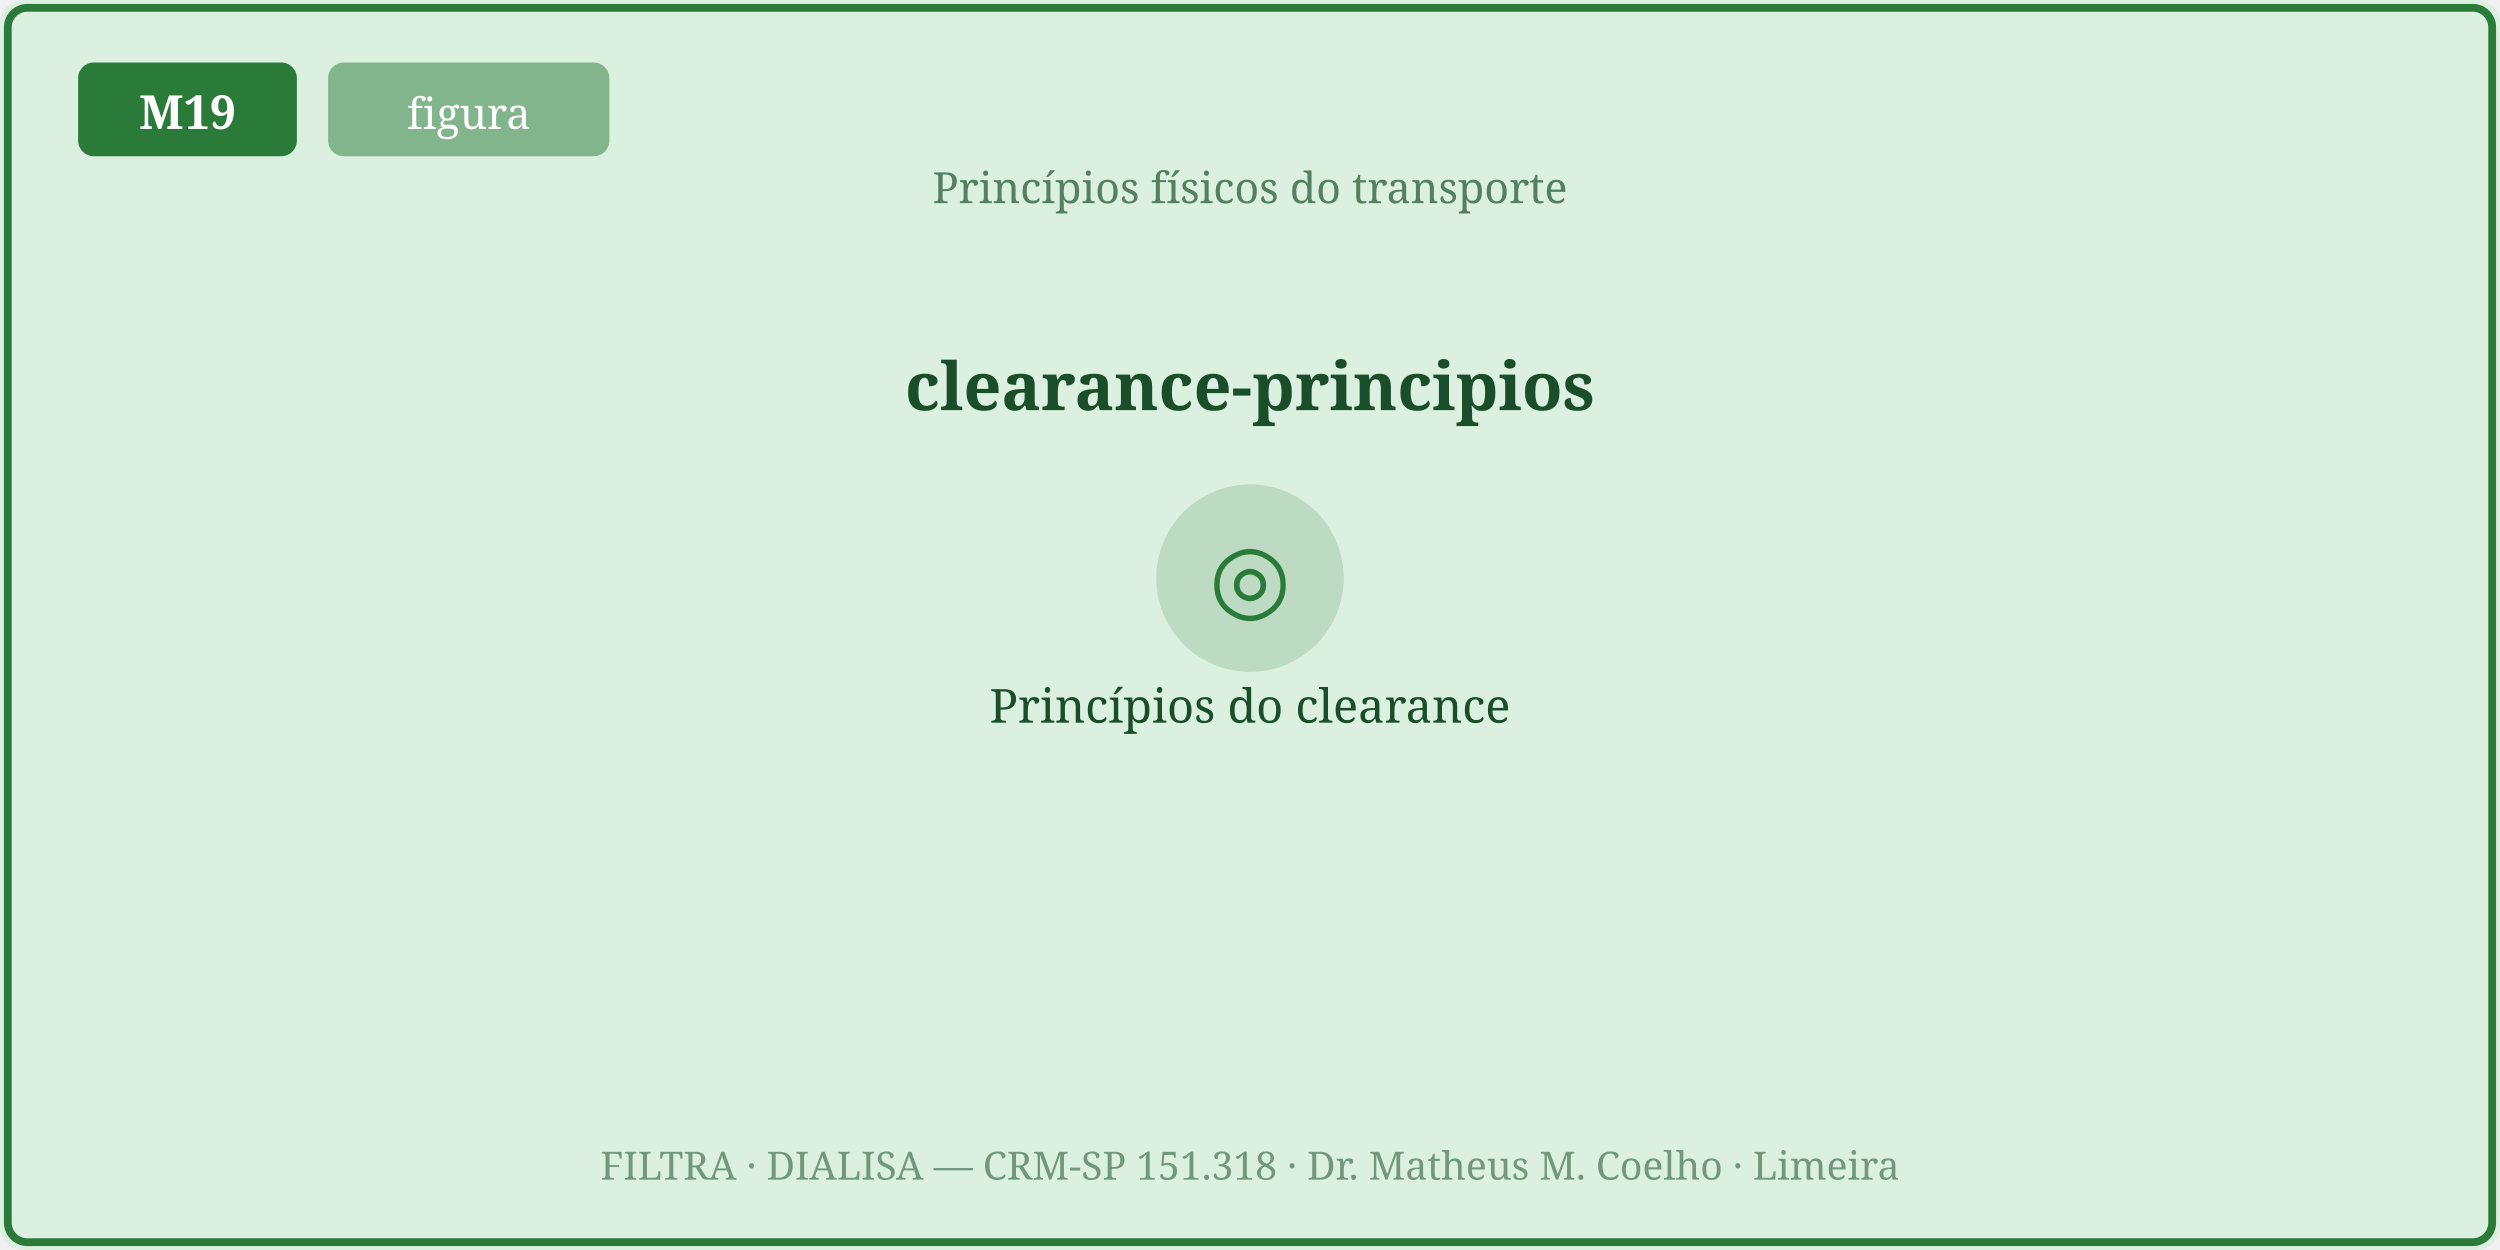
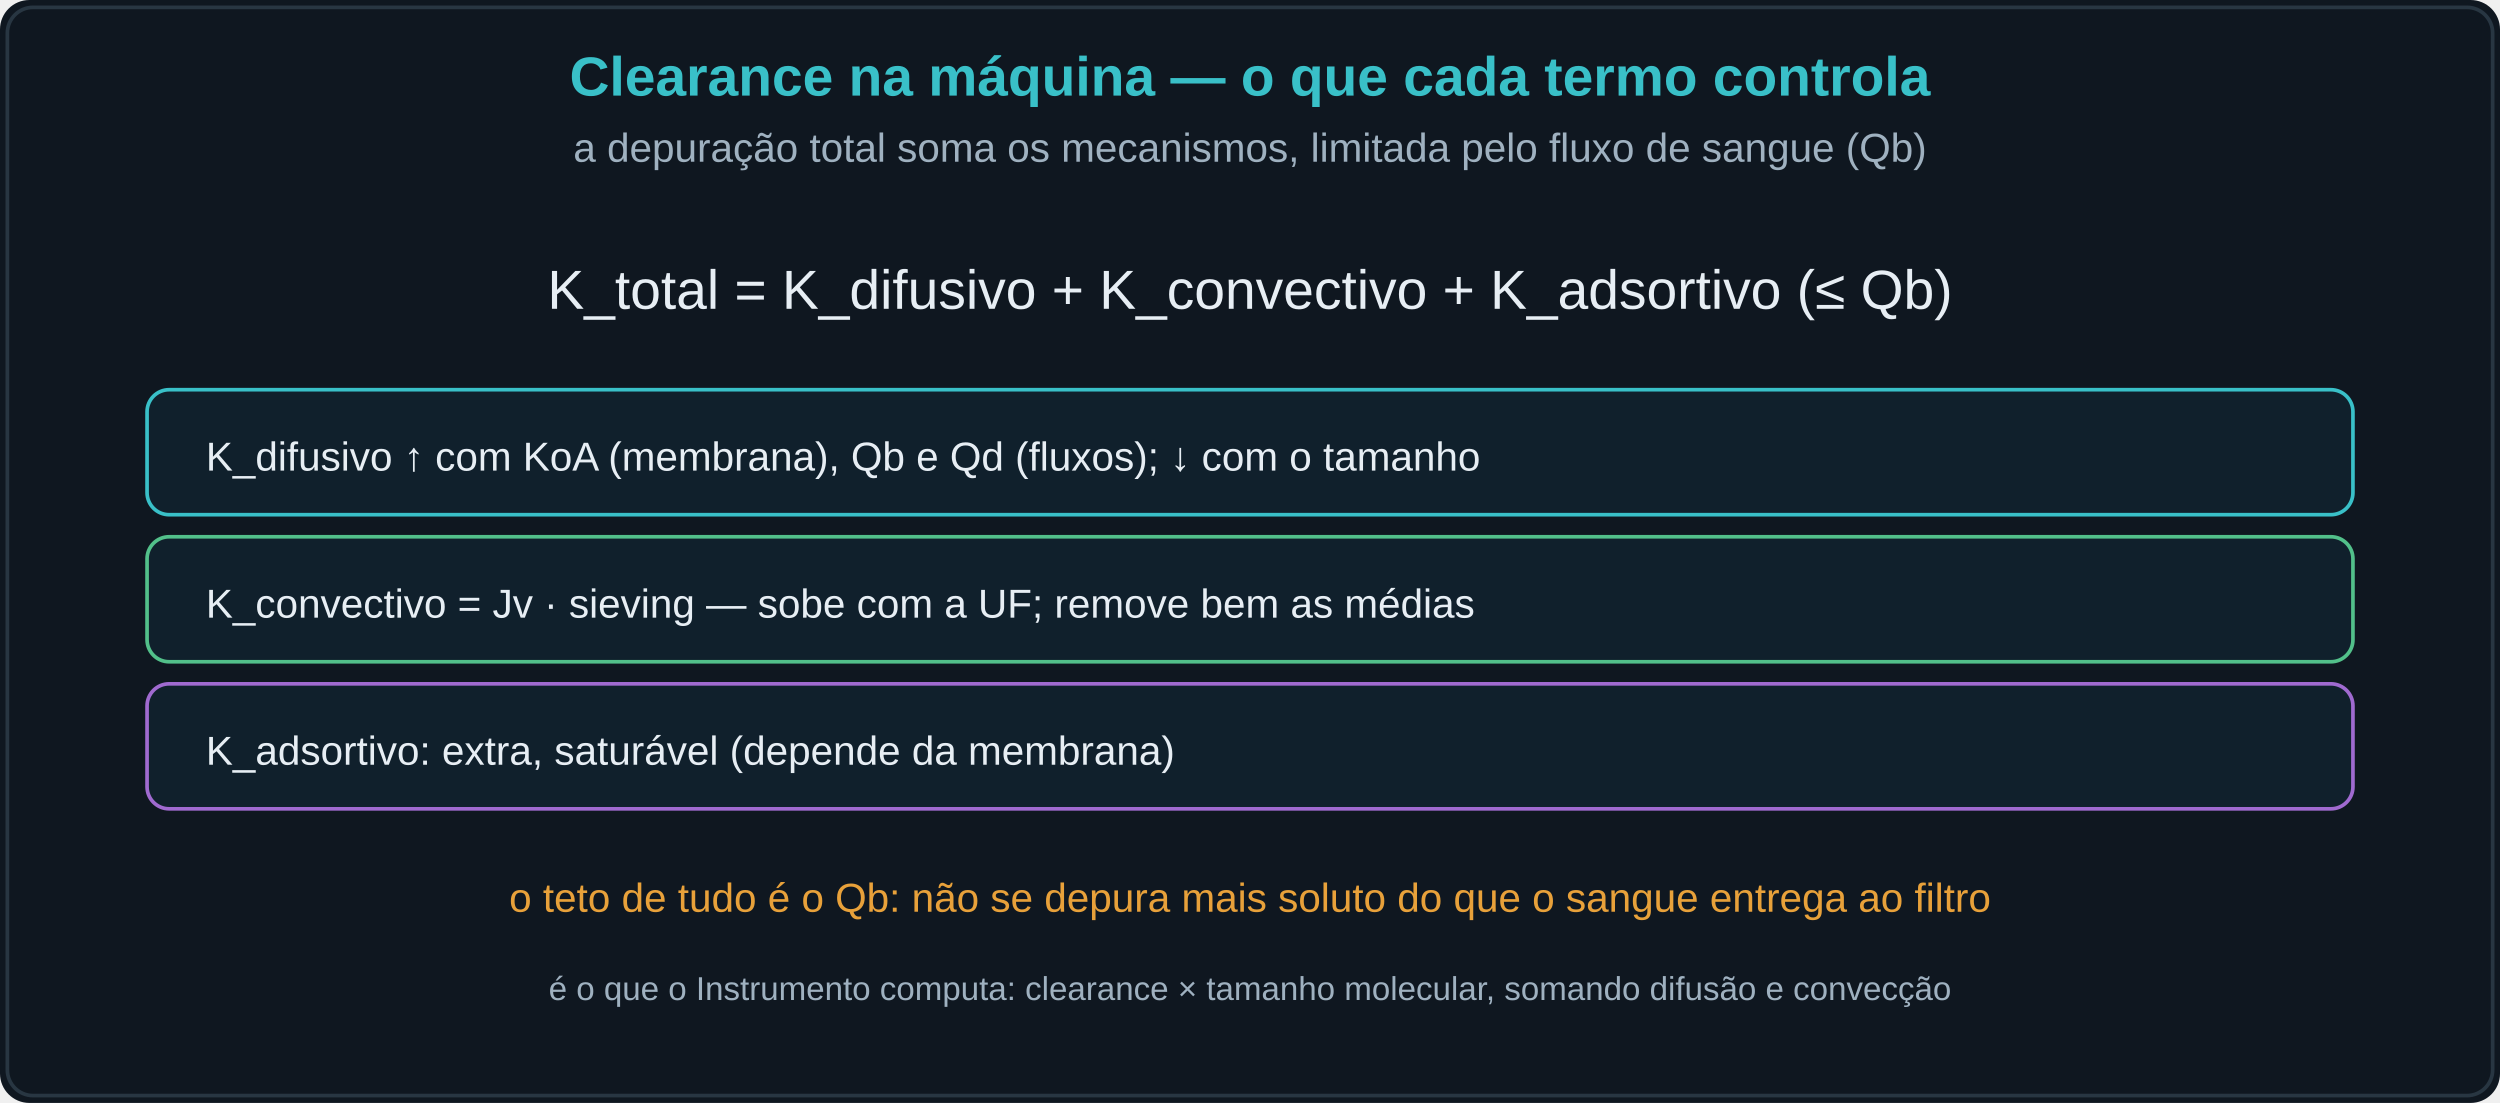
- <svg xmlns="http://www.w3.org/2000/svg" viewBox="0 0 640 320" font-family="Georgia,serif">
-   <rect width="640" height="320" fill="#dcf0e0" rx="6" />
-   <rect x="2" y="2" width="636" height="316" rx="5" fill="none" stroke="#2a7a3a" stroke-width="2" />
-   <rect x="20" y="16" width="56" height="24" rx="4" fill="#2a7a3a" />
-   <text x="48" y="33" text-anchor="middle" font-size="12" font-weight="bold" fill="white">M19</text>
-   <rect x="84" y="16" width="72" height="24" rx="4" fill="#2a7a3a" opacity="0.5" />
-   <text x="120" y="33" text-anchor="middle" font-size="11" fill="white">figura</text>
-   <text x="320" y="52" text-anchor="middle" font-size="11" fill="#1a4e2a" opacity="0.7">Princípios físicos do transporte</text>
-   <text x="320" y="105" text-anchor="middle" font-size="17" font-weight="bold" fill="#1a4e2a">clearance-principios</text>
-   <circle cx="320" cy="148" r="24" fill="#2a7a3a" opacity="0.18" />
-   <text x="320" y="156" text-anchor="middle" font-size="24" fill="#2a7a3a">◎</text>
-   <text x="320" y="185" text-anchor="middle" font-size="12" fill="#1a4e2a">Princípios do clearance</text>
-   <text x="320" y="302" text-anchor="middle" font-size="10" fill="#1a4e2a" opacity="0.55">FILTRA · DIALISA — CRM-SP 151.318 · Dr. Matheus M. Coelho · Limeira</text>
+ <svg xmlns="http://www.w3.org/2000/svg" viewBox="0 0 680 300" font-family="system-ui,Arial,sans-serif">
+   <rect width="680" height="300" rx="8" fill="#0f1720" />
+   <rect x="2" y="2" width="676" height="296" rx="7" fill="none" stroke="#283642" />
+   <text x="340" y="26" text-anchor="middle" font-size="15" font-weight="bold" fill="#39c0c8">Clearance na máquina — o que cada termo controla</text>
+   <text x="340" y="44" text-anchor="middle" font-size="11" fill="#9fb1c0">a depuração total soma os mecanismos, limitada pelo fluxo de sangue (Qb)</text>
+   <text x="340" y="84" text-anchor="middle" font-size="15" fill="#e7eef4">K_total = K_difusivo + K_convectivo + K_adsortivo  (≤ Qb)</text>
+   <g font-size="11" fill="#e7eef4">
+     <rect x="40" y="106" width="600" height="34" rx="6" fill="#10202c" stroke="#39c0c8" />
+     <text x="56" y="128">K_difusivo ↑ com KoA (membrana), Qb e Qd (fluxos); ↓ com o tamanho</text>
+     <rect x="40" y="146" width="600" height="34" rx="6" fill="#10202c" stroke="#52c08a" />
+     <text x="56" y="168">K_convectivo = Jv · sieving — sobe com a UF; remove bem as médias</text>
+     <rect x="40" y="186" width="600" height="34" rx="6" fill="#10202c" stroke="#a06ad0" />
+     <text x="56" y="208">K_adsortivo: extra, saturável (depende da membrana)</text>
+   </g>
+   <text x="340" y="248" text-anchor="middle" font-size="11" fill="#e8a13a">o teto de tudo é o Qb: não se depura mais soluto do que o sangue entrega ao filtro</text>
+   <text x="340" y="272" text-anchor="middle" font-size="9" fill="#9fb1c0">é o que o Instrumento computa: clearance × tamanho molecular, somando difusão e convecção</text>
</svg>
